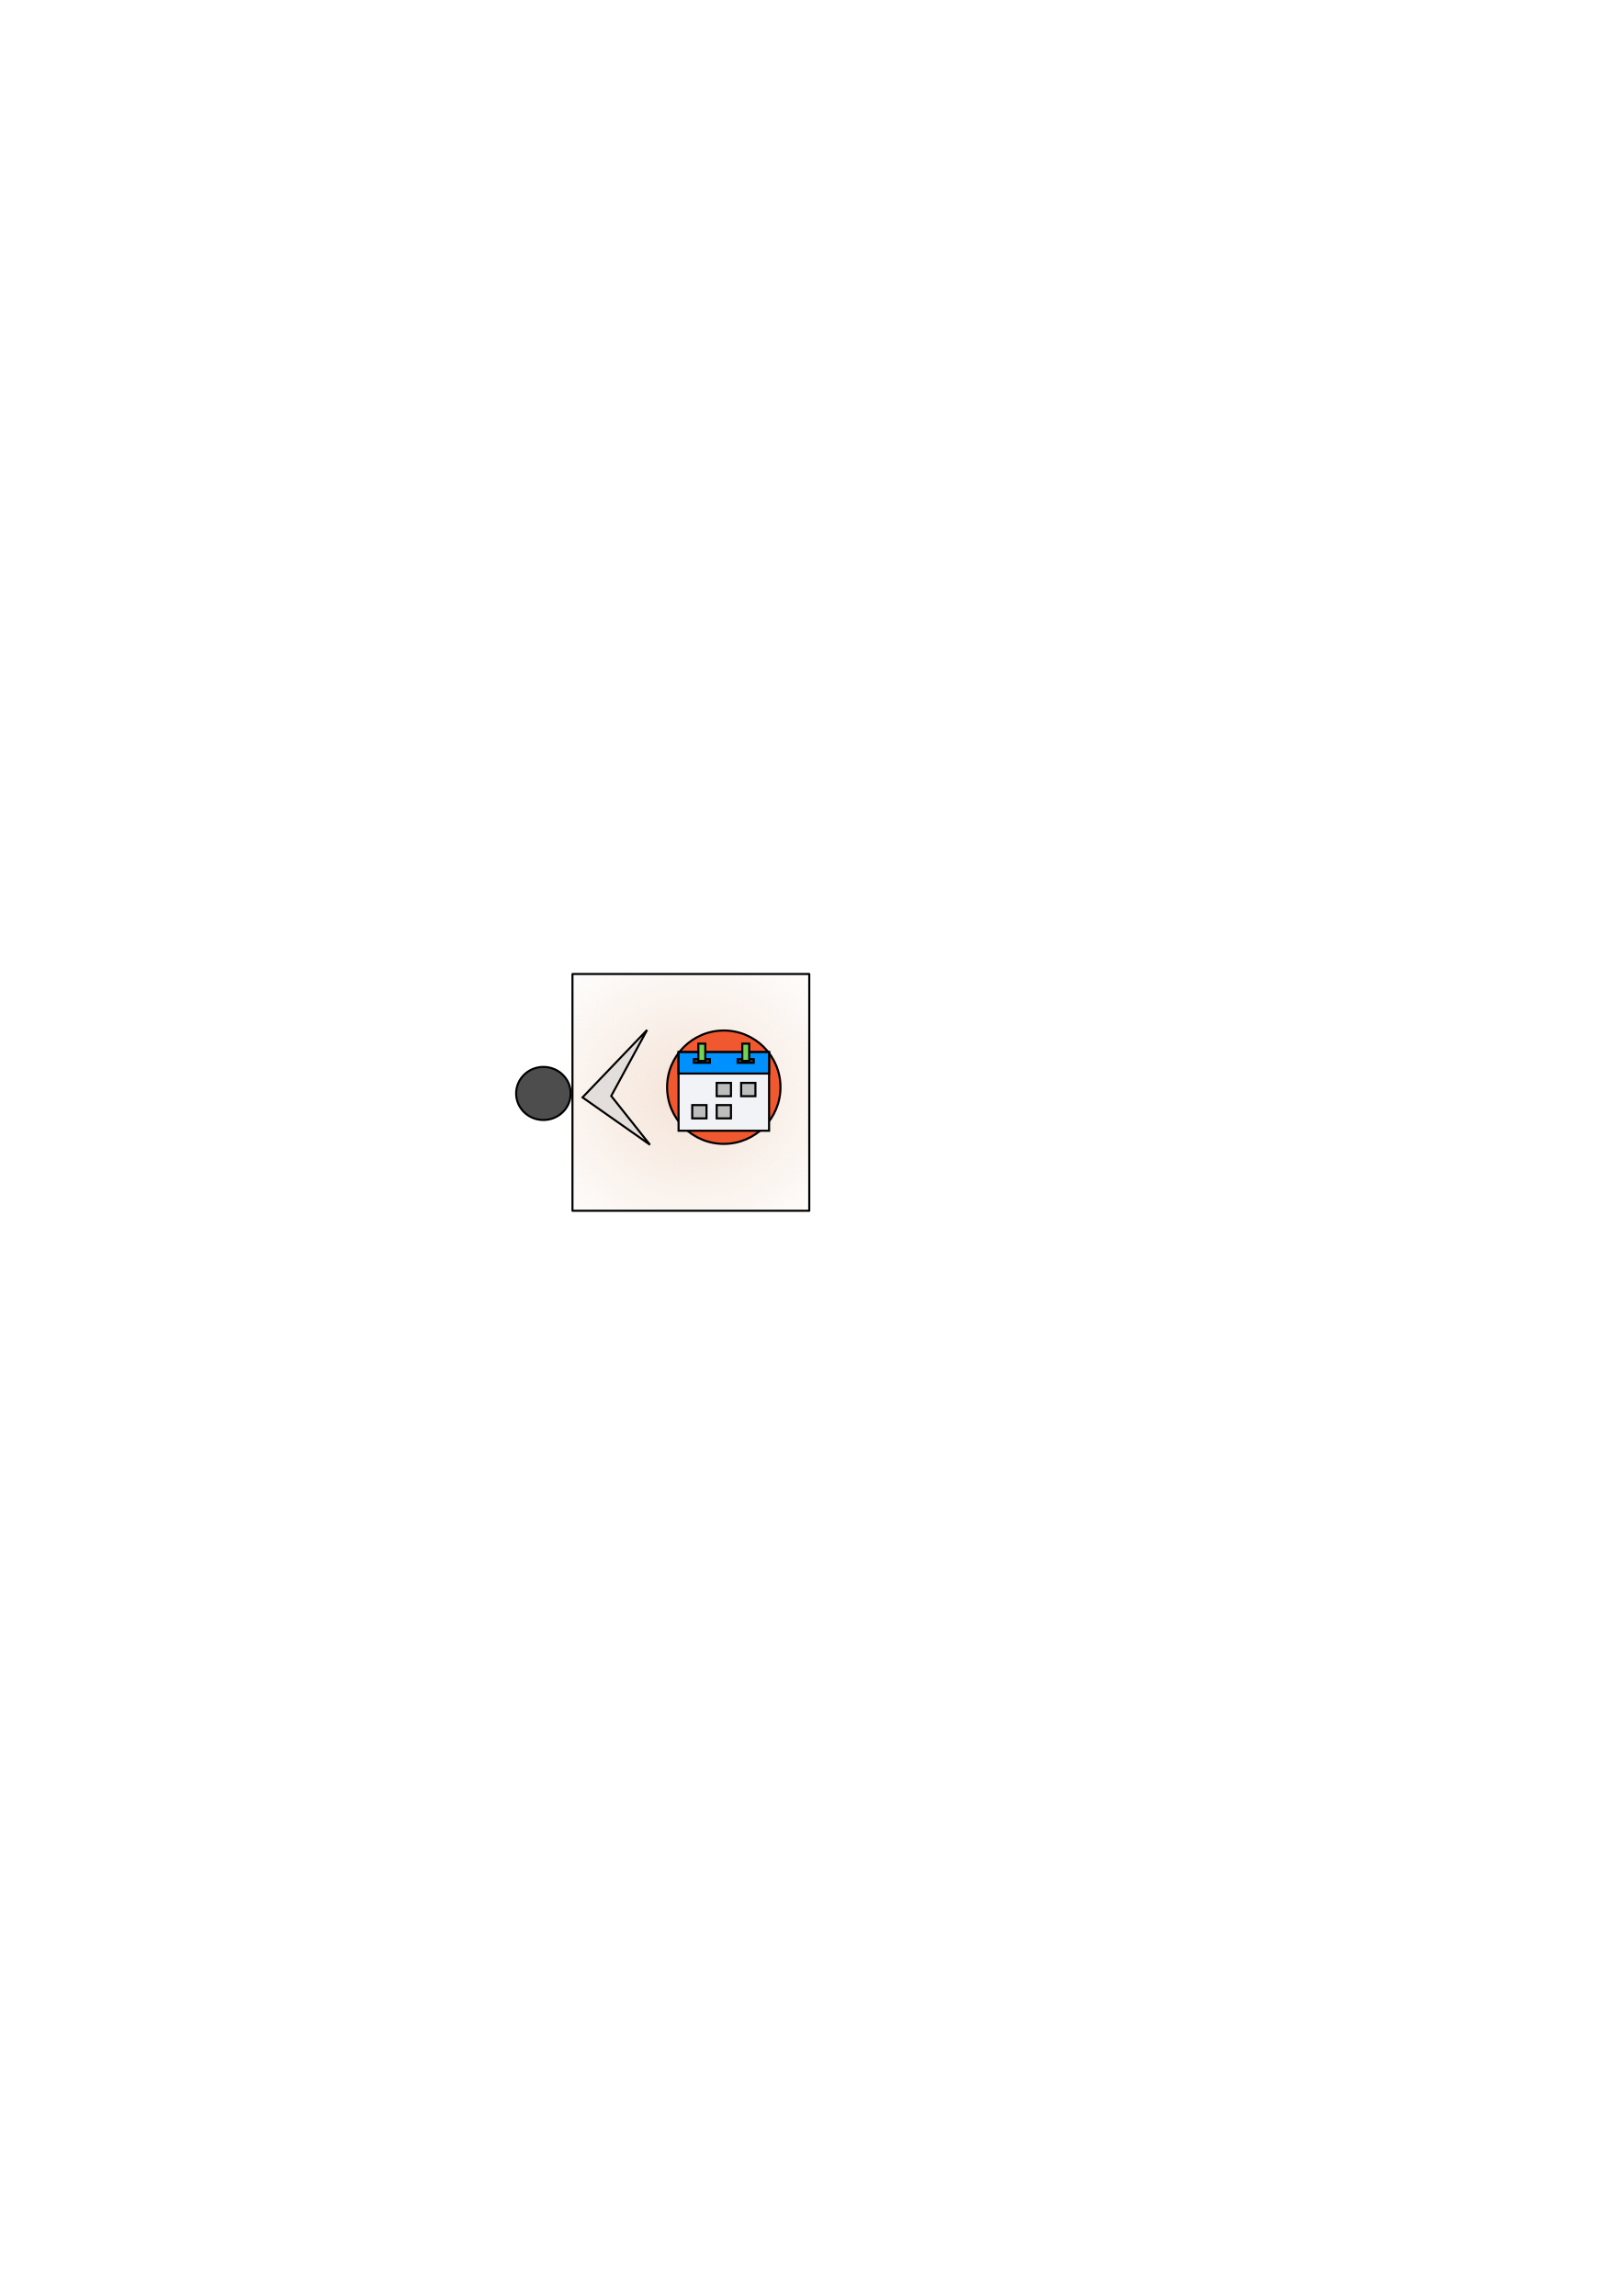
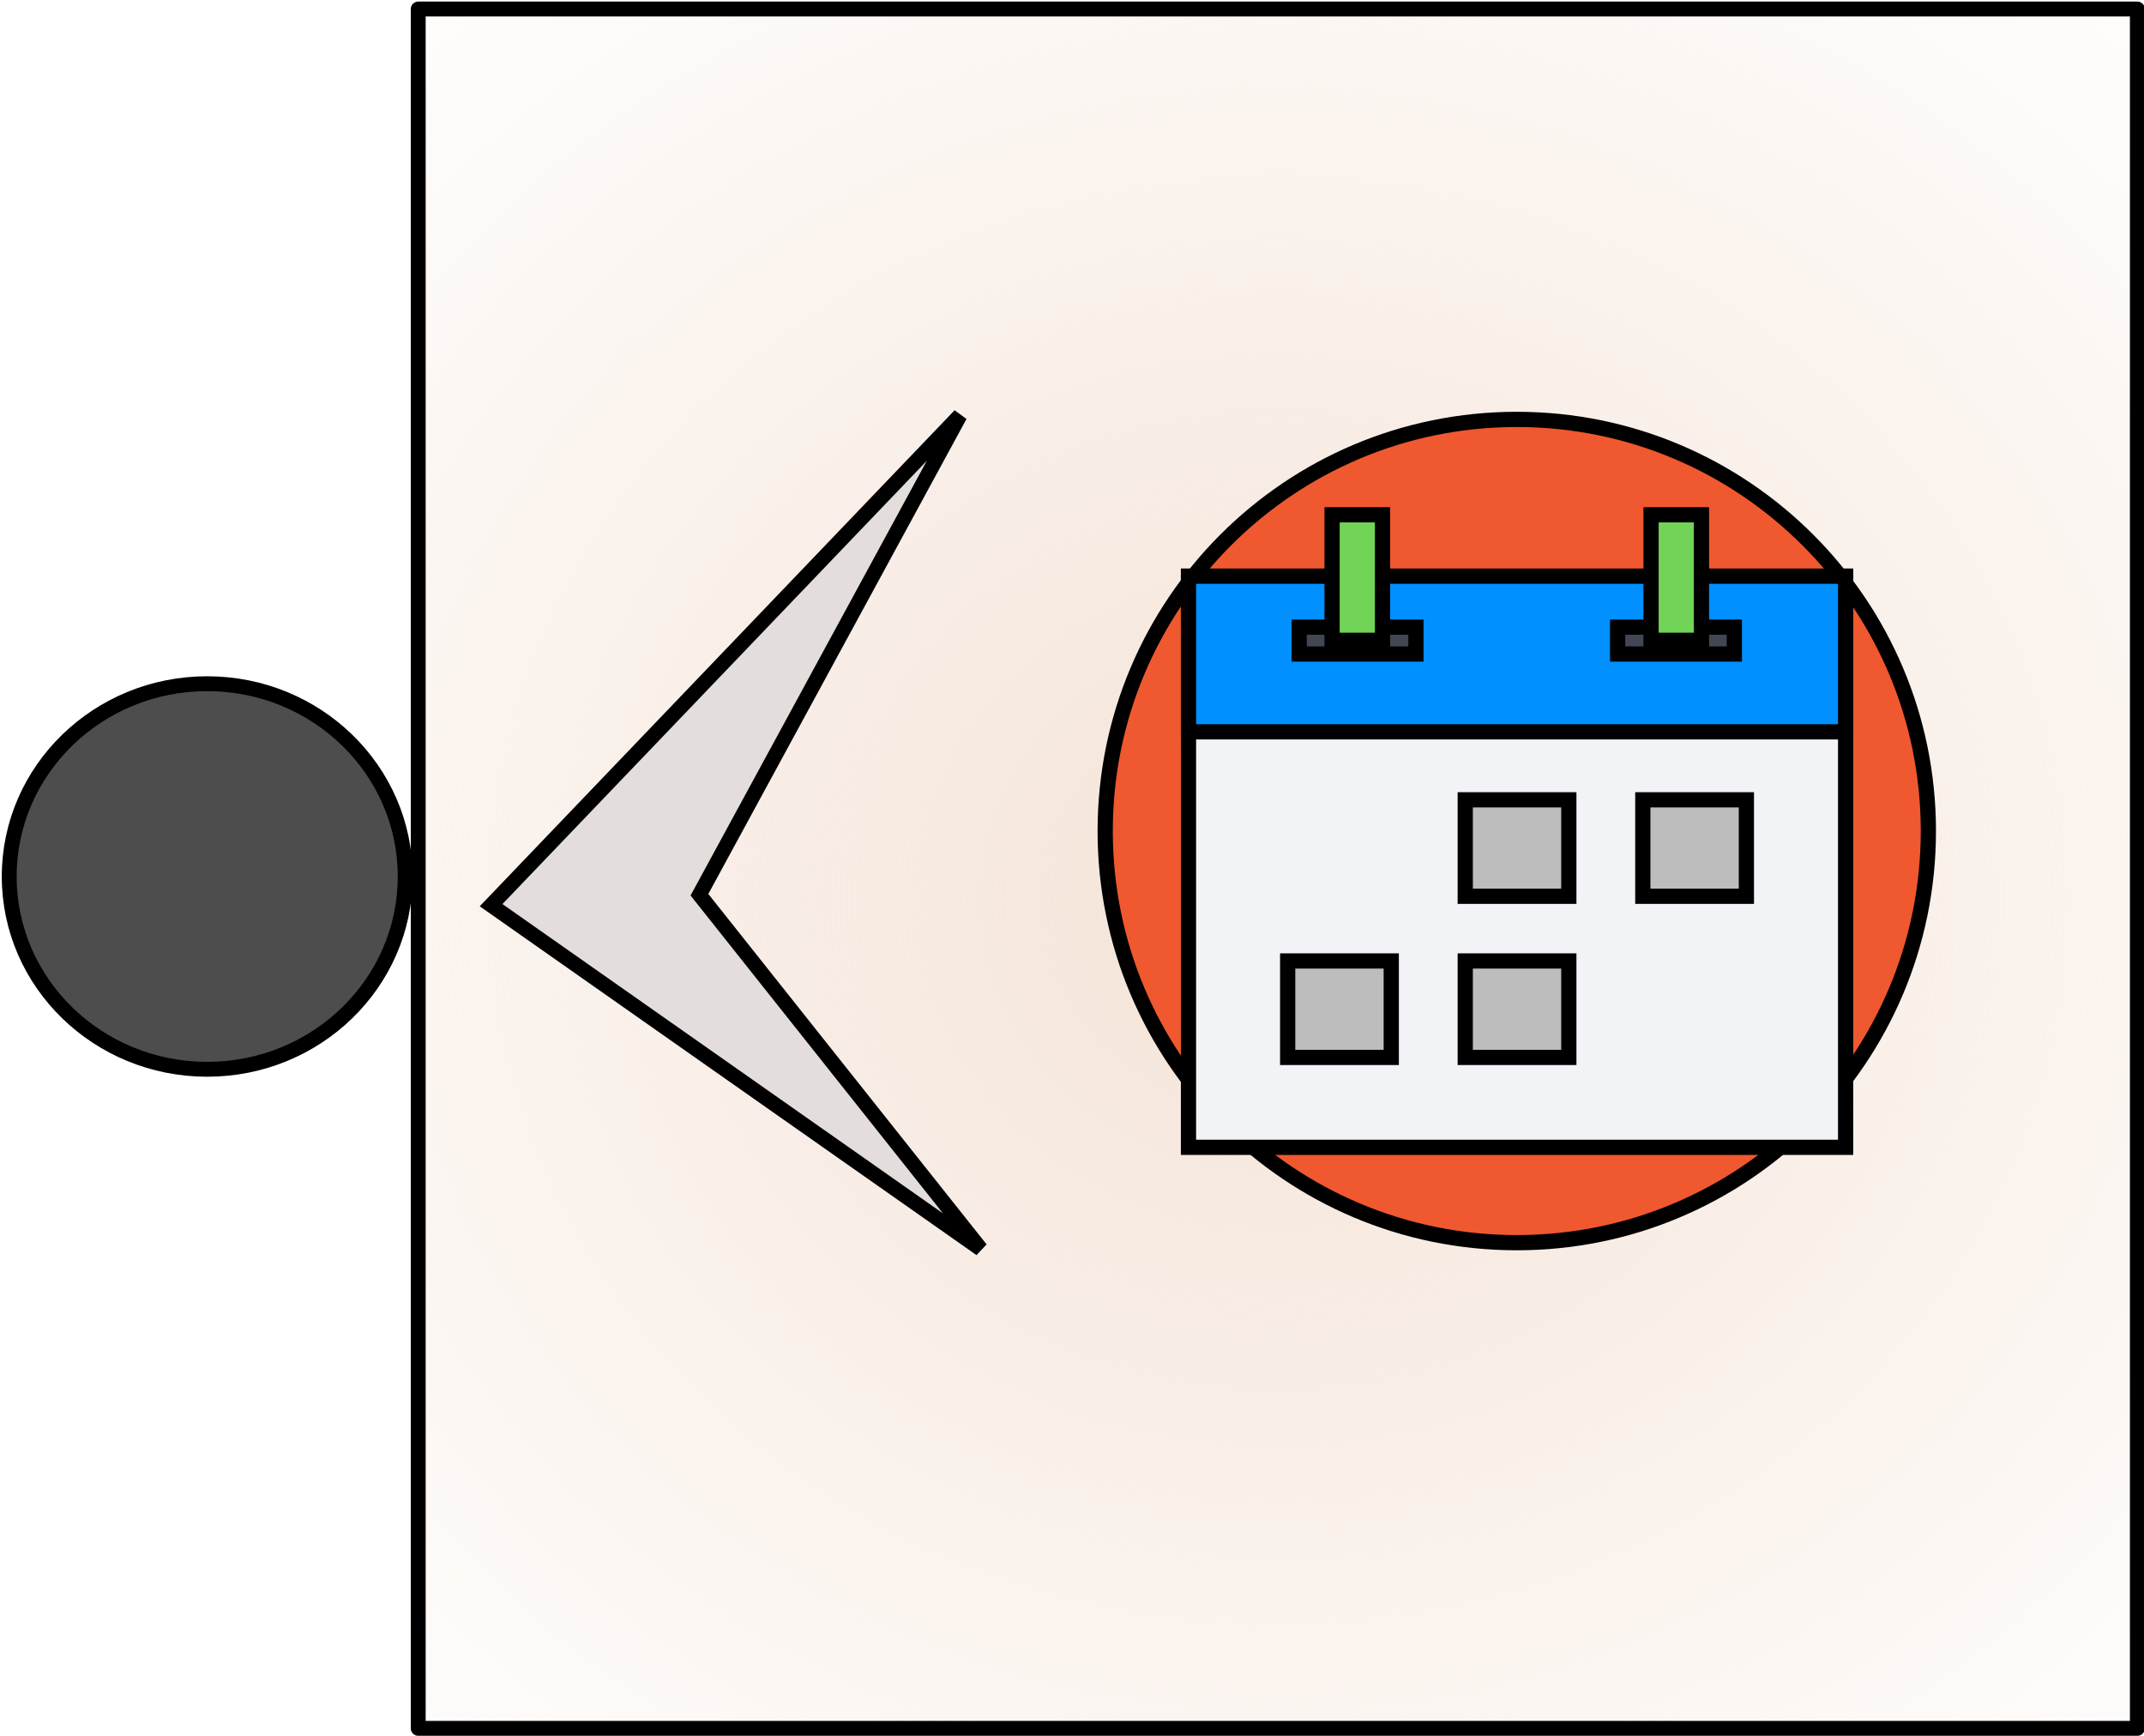
- <svg xmlns="http://www.w3.org/2000/svg" xmlns:xlink="http://www.w3.org/1999/xlink" width="210mm" height="297mm" viewBox="0 0 210 297" version="1.1" id="svg10072">
+ <svg xmlns="http://www.w3.org/2000/svg" xmlns:xlink="http://www.w3.org/1999/xlink" width="210mm" height="170mm" viewBox="0 0 210 170" version="1.1" id="svg10072">
  <defs id="defs10066">
    <radialGradient xlink:href="#linearGradient4537" id="radialGradient4539-4" cx="68.955" cy="129.67" fx="68.955" fy="129.67" r="15.446" gradientUnits="userSpaceOnUse" gradientTransform="matrix(1.600861,2.4446801e-7,-2.2428143e-7,1.468672,-54.61093,-63.74259)" />
    <linearGradient id="linearGradient4537">
      <stop style="stop-color:#f4e3d7;stop-opacity:1;" offset="0" id="stop4533" />
      <stop style="stop-color:#f4e3d7;stop-opacity:0;" offset="1" id="stop4535" />
    </linearGradient>
  </defs>
-   <g id="layer1">
+   <g id="layer1" transform="translate(0,-127)">
    <g id="g10130" transform="matrix(0.07109354,0,0,0.07109354,82.80003,127.3652)" />
    <g id="g10132" transform="matrix(0.07109354,0,0,0.07109354,82.80003,127.3652)" />
    <g id="g10134" transform="matrix(0.07109354,0,0,0.07109354,82.80003,127.3652)" />
    <g id="g10136" transform="matrix(0.07109354,0,0,0.07109354,82.80003,127.3652)" />
    <g id="g10138" transform="matrix(0.07109354,0,0,0.07109354,82.80003,127.3652)" />
    <g id="g10140" transform="matrix(0.07109354,0,0,0.07109354,82.80003,127.3652)" />
    <g id="g10142" transform="matrix(0.07109354,0,0,0.07109354,82.80003,127.3652)" />
    <g id="g10144" transform="matrix(0.07109354,0,0,0.07109354,82.80003,127.3652)" />
    <g id="g10146" transform="matrix(0.07109354,0,0,0.07109354,82.80003,127.3652)" />
    <g id="g10148" transform="matrix(0.07109354,0,0,0.07109354,82.80003,127.3652)" />
    <g id="g10150" transform="matrix(0.07109354,0,0,0.07109354,82.80003,127.3652)" />
    <g id="g10152" transform="matrix(0.07109354,0,0,0.07109354,82.80003,127.3652)" />
    <g id="g10154" transform="matrix(0.07109354,0,0,0.07109354,82.80003,127.3652)" />
    <g id="g10156" transform="matrix(0.07109354,0,0,0.07109354,82.80003,127.3652)" />
    <g id="g10158" transform="matrix(0.07109354,0,0,0.07109354,82.80003,127.3652)" />
-     <g id="g11696">
+     <g id="g11696" transform="matrix(5.498139,0,0,5.498139,-366.1191,-564.8416)">
      <g id="g4798" transform="translate(-6.377042,38.3175)">
        <g id="g4673-0" transform="translate(39.95315,-23.15521)">
          <rect style="opacity:1;fill:url(#radialGradient4539-4);fill-opacity:1;stroke:#000000;stroke-width:0.265;stroke-linejoin:round;stroke-miterlimit:4;stroke-dasharray:none;stroke-opacity:1" y="110.83" x="40.464" height="30.626" width="30.626" id="rect3696-3" />
          <path id="path4585-39" d="m 50.115,118.069 -8.353,8.724 8.724,6.125 -5.012,-6.311 z" style="fill:#e3dedb;fill-opacity:1;stroke:#000000;stroke-width:0.265px;stroke-linecap:butt;stroke-linejoin:miter;stroke-opacity:1" />
        </g>
        <ellipse style="opacity:1;fill:#4d4d4d;fill-opacity:1;stroke:#000000;stroke-width:0.265;stroke-linejoin:round;stroke-miterlimit:4;stroke-dasharray:none;stroke-opacity:1" id="path4759" cx="76.658" cy="103.127" rx="3.527" ry="3.434" />
      </g>
      <g id="g11660">
        <g id="g11131-6-6-6" transform="matrix(0.5707411,0,0,0.5707411,27.97709,59.39154)" style="stroke:#000000;stroke-width:0.475;stroke-miterlimit:4;stroke-dasharray:none;stroke-opacity:1">
          <circle id="circle10950-8-3-5" r="12.847" cy="142.347" cx="114.997" style="fill:#f0582f;stroke:#000000;stroke-width:0.475;stroke-miterlimit:4;stroke-dasharray:none;stroke-opacity:1" />
          <rect id="rect10952-6-7-6" height="17.825" width="20.511" style="fill:#f1f3f7;stroke:#000000;stroke-width:0.475;stroke-miterlimit:4;stroke-dasharray:none;stroke-opacity:1" y="134.393" x="104.75" />
          <rect id="rect10954-6-3-1" height="4.858" width="20.511" style="fill:#0090ff;stroke:#000000;stroke-width:0.475;stroke-miterlimit:4;stroke-dasharray:none;stroke-opacity:1" y="134.393" x="104.75" />
          <g style="stroke:#000000;stroke-width:9.412;stroke-miterlimit:4;stroke-dasharray:none;stroke-opacity:1" transform="matrix(0.05045064,0,0,0.05045064,102.1496,129.5003)" id="g10964-1-7-5">
            <rect id="rect10956-5-2-9" height="59.677" width="64.085" style="fill:#bdbdbe;stroke:#000000;stroke-width:9.412;stroke-miterlimit:4;stroke-dasharray:none;stroke-opacity:1" y="235.317" x="222.771" />
            <rect id="rect10958-7-1-4" height="59.677" width="64.085" style="fill:#bdbdbe;stroke:#000000;stroke-width:9.412;stroke-miterlimit:4;stroke-dasharray:none;stroke-opacity:1" y="235.317" x="332.63" />
            <rect id="rect10960-6-1-6" height="59.677" width="64.085" style="fill:#bdbdbe;stroke:#000000;stroke-width:9.412;stroke-miterlimit:4;stroke-dasharray:none;stroke-opacity:1" y="335.004" x="112.911" />
            <rect id="rect10962-4-7-6" height="59.677" width="64.085" style="fill:#bdbdbe;stroke:#000000;stroke-width:9.412;stroke-miterlimit:4;stroke-dasharray:none;stroke-opacity:1" y="335.004" x="222.771" />
          </g>
          <rect id="rect10966-0-3-3" height="0.838" width="3.644" style="fill:#414753;stroke:#000000;stroke-width:0.475;stroke-miterlimit:4;stroke-dasharray:none;stroke-opacity:1" y="135.984" x="108.205" />
          <rect id="rect10968-3-7-0" height="3.917" width="1.574" style="fill:#71d456;stroke:#000000;stroke-width:0.475;stroke-miterlimit:4;stroke-dasharray:none;stroke-opacity:1" y="132.477" x="109.232" />
          <rect id="rect10970-5-5-6" height="0.838" width="3.644" style="fill:#414753;stroke:#000000;stroke-width:0.475;stroke-miterlimit:4;stroke-dasharray:none;stroke-opacity:1" y="135.984" x="118.144" />
          <rect id="rect10972-8-6-3" height="3.917" width="1.574" style="fill:#71d456;stroke:#000000;stroke-width:0.475;stroke-miterlimit:4;stroke-dasharray:none;stroke-opacity:1" y="132.477" x="119.188" />
          <g style="stroke:#000000;stroke-width:9.412;stroke-miterlimit:4;stroke-dasharray:none;stroke-opacity:1" transform="matrix(0.05045064,0,0,0.05045064,102.1496,129.5003)" id="g10974-6-6-4" />
          <g style="stroke:#000000;stroke-width:9.412;stroke-miterlimit:4;stroke-dasharray:none;stroke-opacity:1" transform="matrix(0.05045064,0,0,0.05045064,102.1496,129.5003)" id="g10976-1-6-3" />
          <g style="stroke:#000000;stroke-width:9.412;stroke-miterlimit:4;stroke-dasharray:none;stroke-opacity:1" transform="matrix(0.05045064,0,0,0.05045064,102.1496,129.5003)" id="g10978-1-3-1" />
          <g style="stroke:#000000;stroke-width:9.412;stroke-miterlimit:4;stroke-dasharray:none;stroke-opacity:1" transform="matrix(0.05045064,0,0,0.05045064,102.1496,129.5003)" id="g10980-4-6-9" />
          <g style="stroke:#000000;stroke-width:9.412;stroke-miterlimit:4;stroke-dasharray:none;stroke-opacity:1" transform="matrix(0.05045064,0,0,0.05045064,102.1496,129.5003)" id="g10982-1-4-5" />
          <g style="stroke:#000000;stroke-width:9.412;stroke-miterlimit:4;stroke-dasharray:none;stroke-opacity:1" transform="matrix(0.05045064,0,0,0.05045064,102.1496,129.5003)" id="g10984-4-9-0" />
          <g style="stroke:#000000;stroke-width:9.412;stroke-miterlimit:4;stroke-dasharray:none;stroke-opacity:1" transform="matrix(0.05045064,0,0,0.05045064,102.1496,129.5003)" id="g10986-6-0-0" />
          <g style="stroke:#000000;stroke-width:9.412;stroke-miterlimit:4;stroke-dasharray:none;stroke-opacity:1" transform="matrix(0.05045064,0,0,0.05045064,102.1496,129.5003)" id="g10988-1-3-5" />
          <g style="stroke:#000000;stroke-width:9.412;stroke-miterlimit:4;stroke-dasharray:none;stroke-opacity:1" transform="matrix(0.05045064,0,0,0.05045064,102.1496,129.5003)" id="g10990-6-9-0" />
          <g style="stroke:#000000;stroke-width:9.412;stroke-miterlimit:4;stroke-dasharray:none;stroke-opacity:1" transform="matrix(0.05045064,0,0,0.05045064,102.1496,129.5003)" id="g10992-0-6-0" />
          <g style="stroke:#000000;stroke-width:9.412;stroke-miterlimit:4;stroke-dasharray:none;stroke-opacity:1" transform="matrix(0.05045064,0,0,0.05045064,102.1496,129.5003)" id="g10994-0-9-4" />
          <g style="stroke:#000000;stroke-width:9.412;stroke-miterlimit:4;stroke-dasharray:none;stroke-opacity:1" transform="matrix(0.05045064,0,0,0.05045064,102.1496,129.5003)" id="g10996-7-0-6" />
          <g style="stroke:#000000;stroke-width:9.412;stroke-miterlimit:4;stroke-dasharray:none;stroke-opacity:1" transform="matrix(0.05045064,0,0,0.05045064,102.1496,129.5003)" id="g10998-9-0-1" />
          <g style="stroke:#000000;stroke-width:9.412;stroke-miterlimit:4;stroke-dasharray:none;stroke-opacity:1" transform="matrix(0.05045064,0,0,0.05045064,102.1496,129.5003)" id="g11000-8-1-2" />
          <g style="stroke:#000000;stroke-width:9.412;stroke-miterlimit:4;stroke-dasharray:none;stroke-opacity:1" transform="matrix(0.05045064,0,0,0.05045064,102.1496,129.5003)" id="g11002-9-6-7" />
        </g>
      </g>
    </g>
  </g>
</svg>
